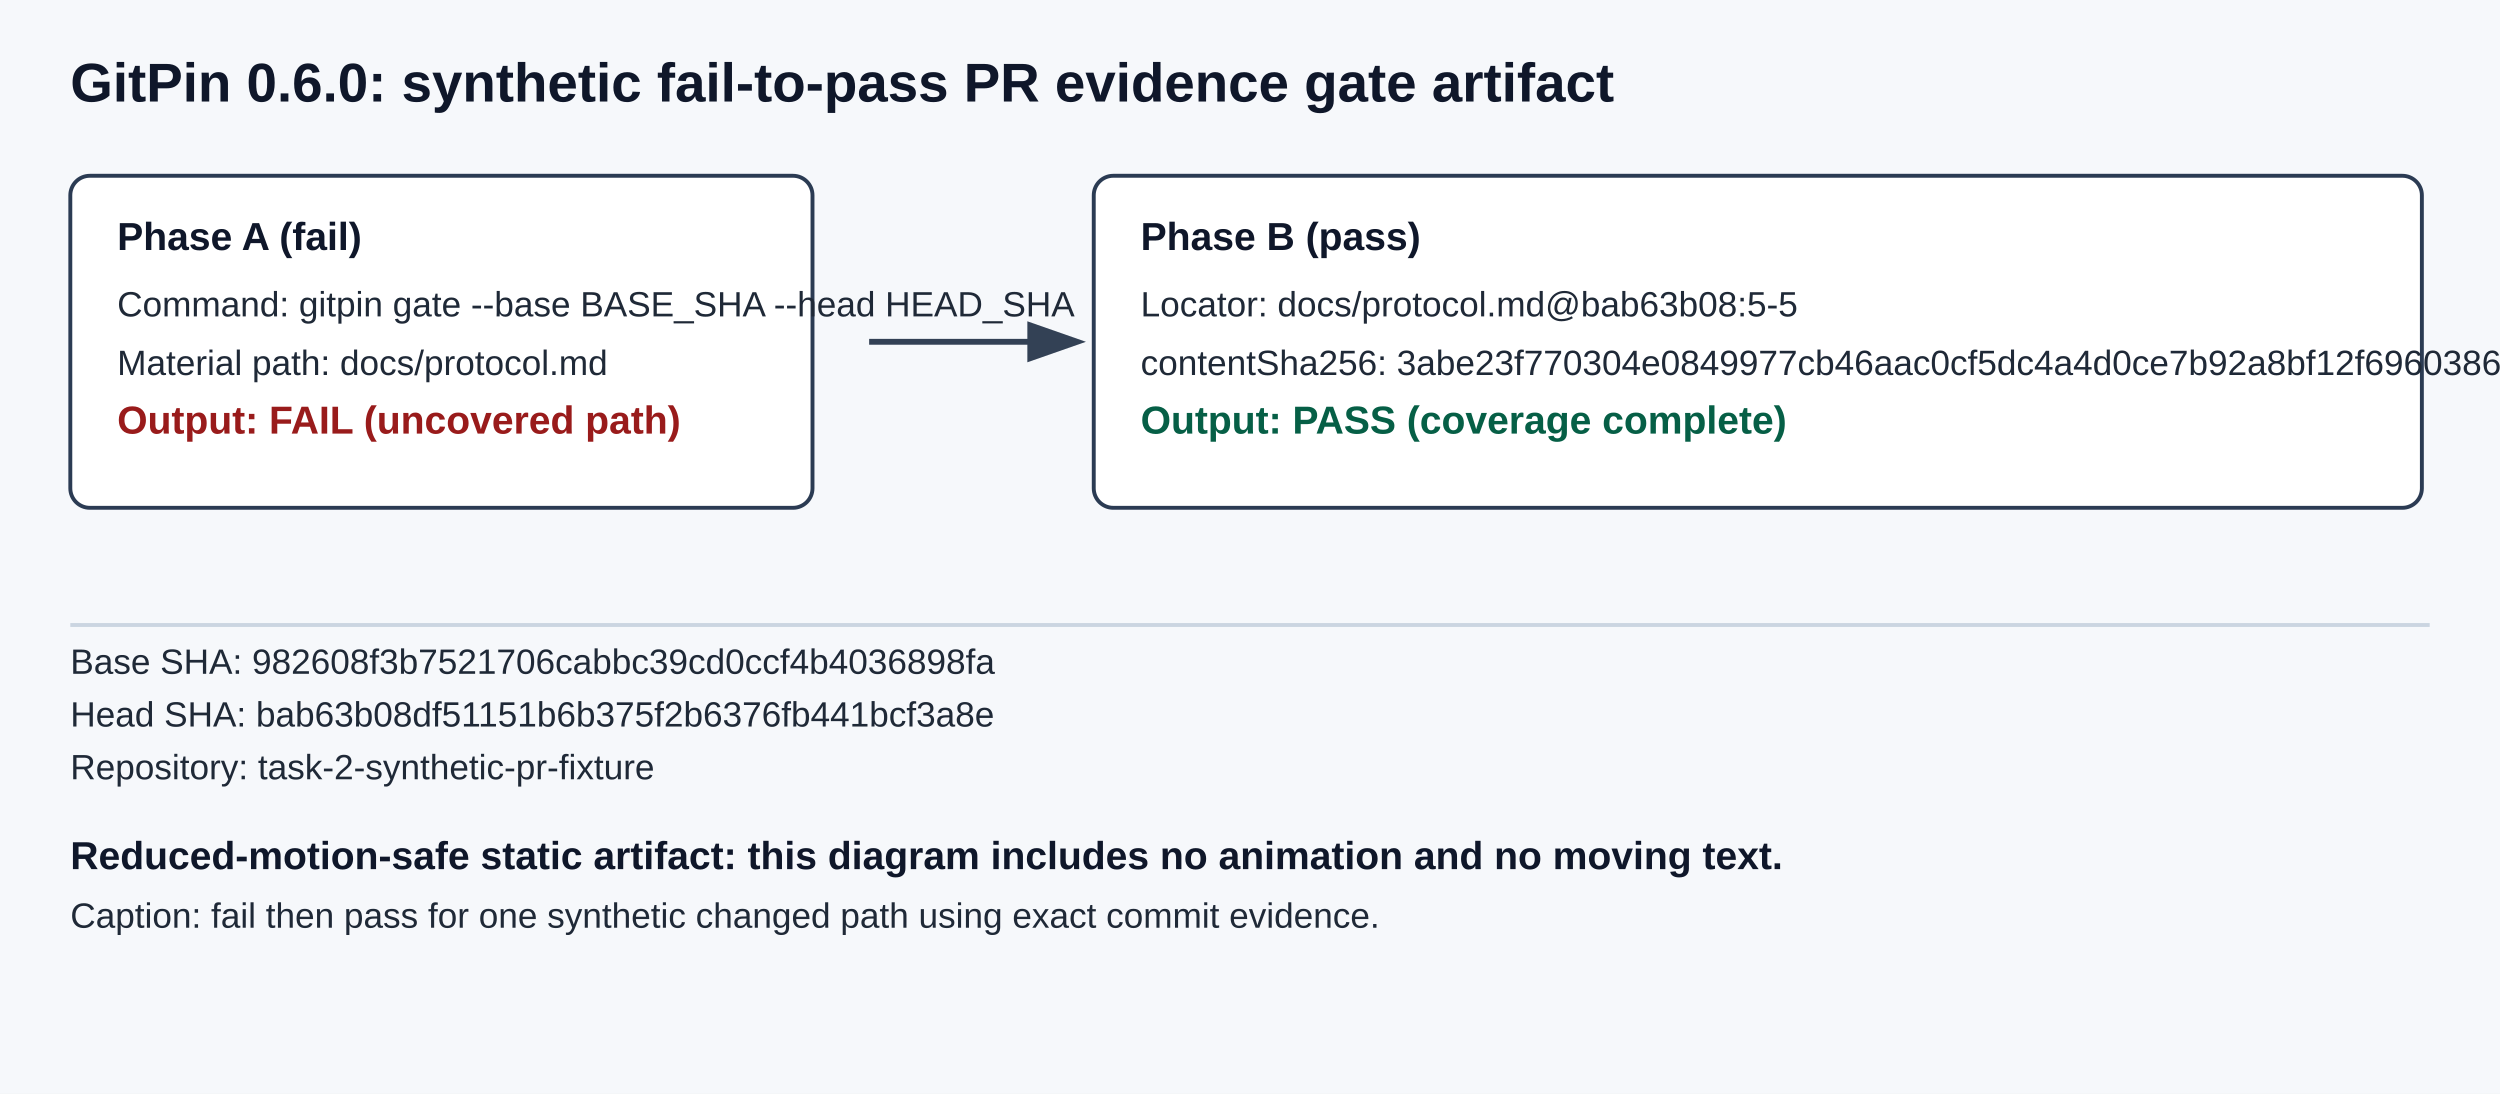
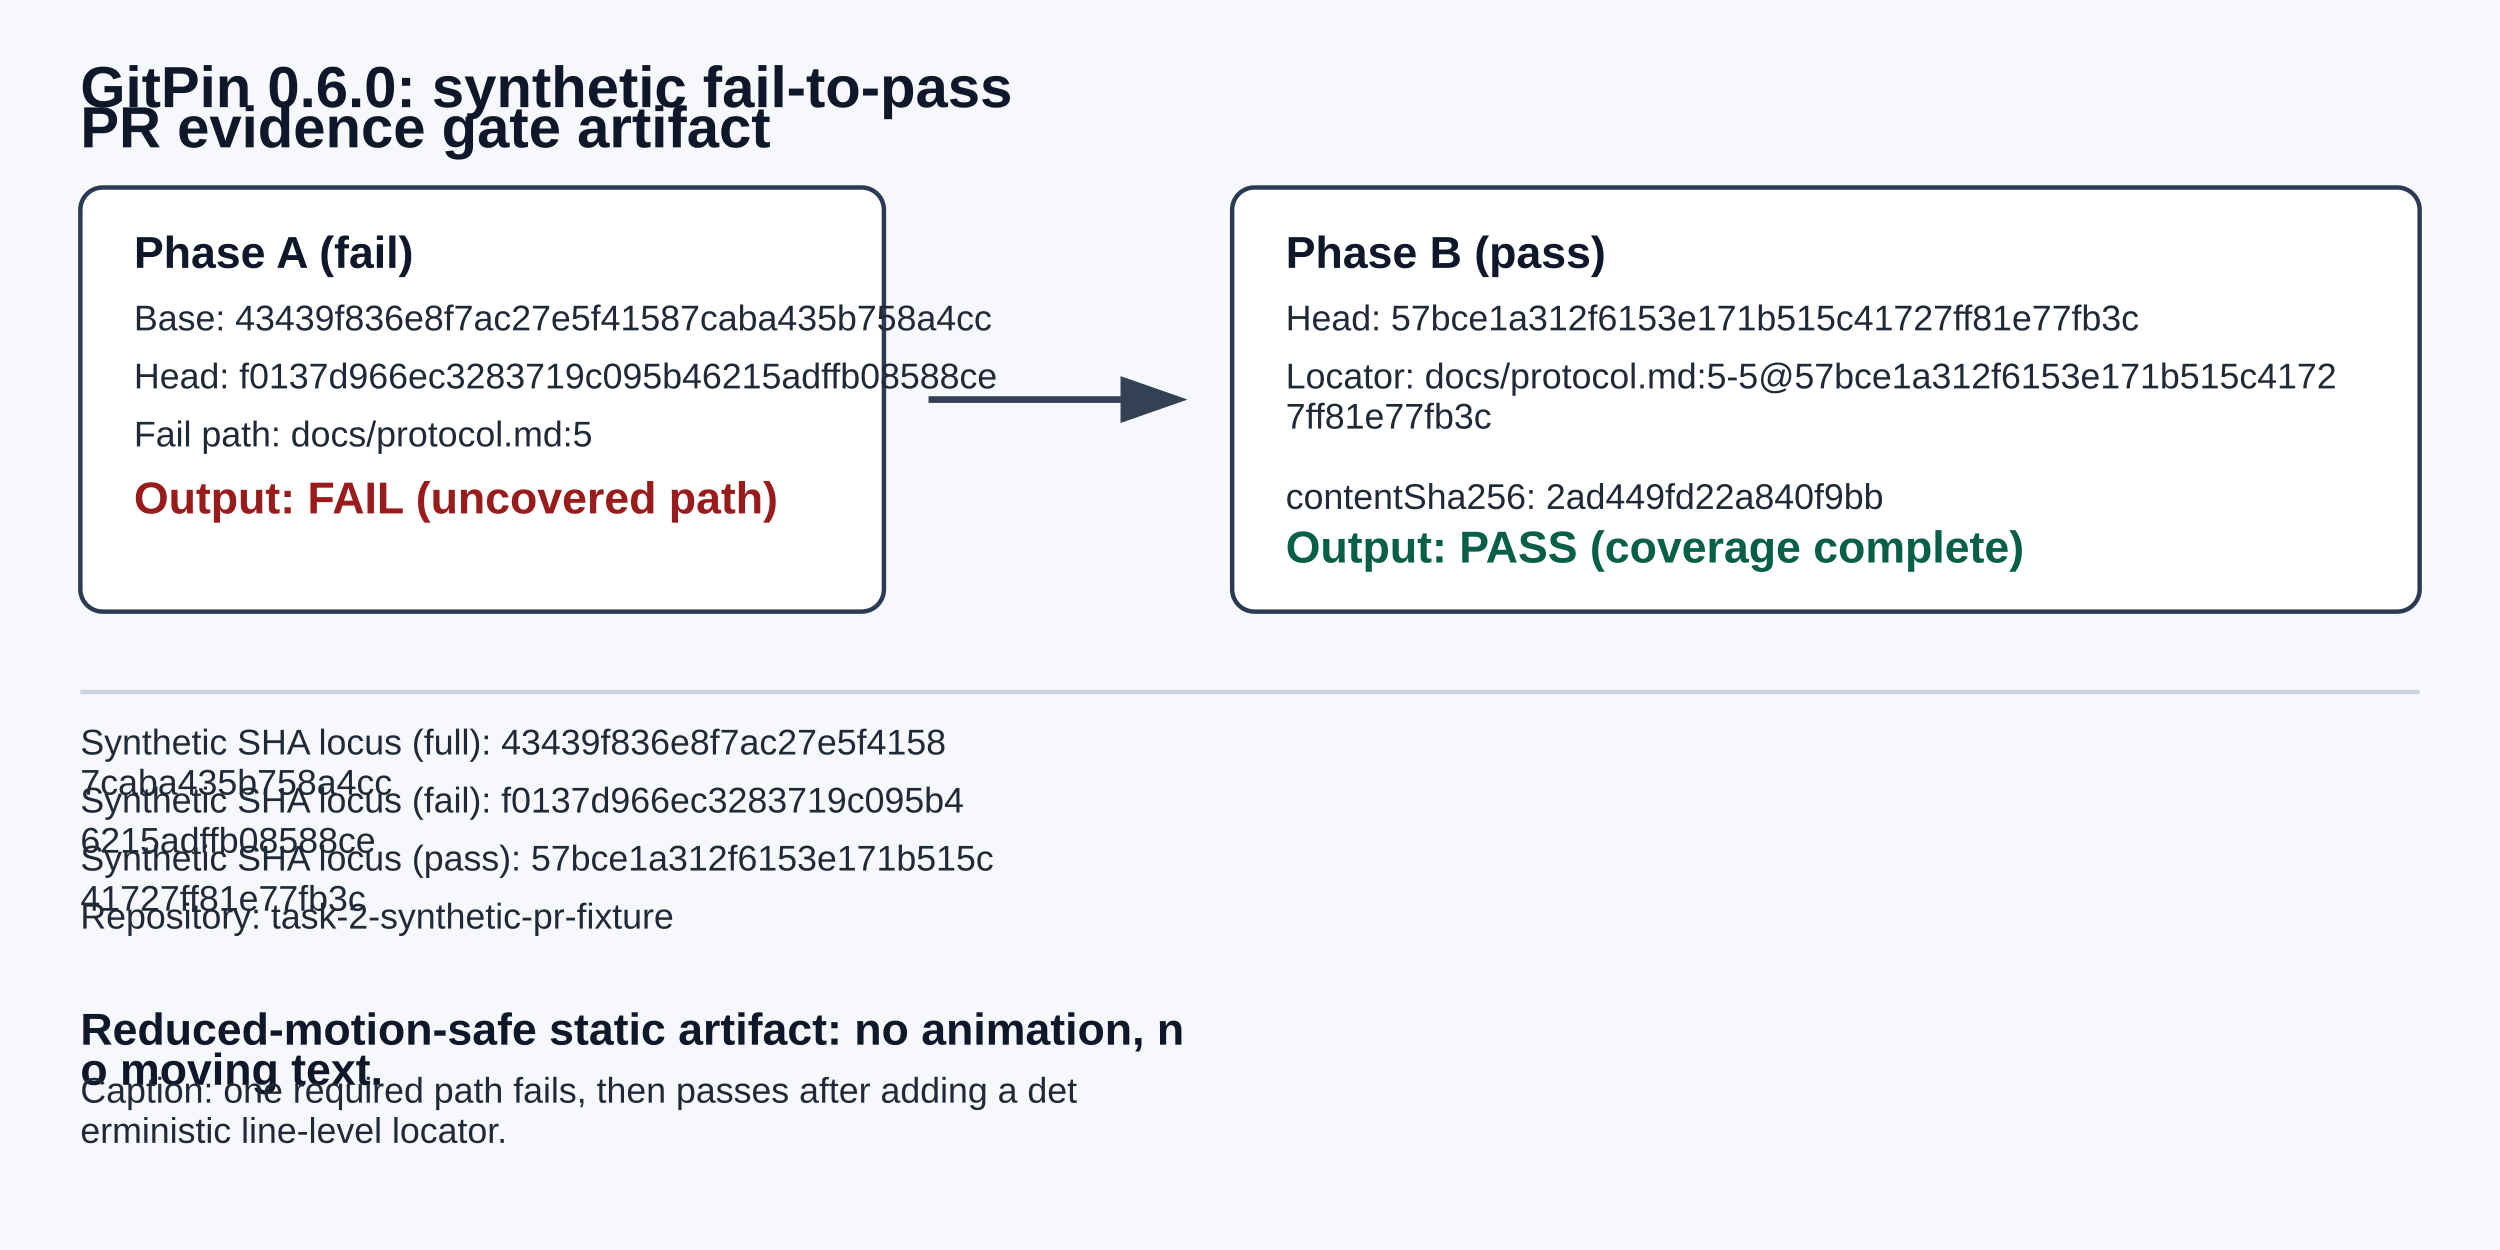
- <svg xmlns="http://www.w3.org/2000/svg" width="1280" height="560" viewBox="0 0 1280 560" role="img" aria-labelledby="title desc">
+ <svg xmlns="http://www.w3.org/2000/svg" width="1120" height="560" viewBox="0 0 1120 560" role="img" aria-labelledby="title desc">
  <defs>
-     <style type="text/css">
-       
-         .bg { fill: #f6f8fb; }
-         .box { fill: #ffffff; stroke: #2b3b53; stroke-width: 2; }
-         .title { fill: #0f172a; font: 700 28px Arial, sans-serif; }
-         .label { fill: #0f172a; font: 600 20px Arial, sans-serif; }
-         .body { fill: #1f2937; font: 500 18px Arial, sans-serif; }
-         .statusFail { fill: #991b1b; font: 700 20px Arial, sans-serif; }
-         .statusPass { fill: #065f46; font: 700 20px Arial, sans-serif; }
-         .arrow { fill: none; stroke: #334155; stroke-width: 3; marker-end: url(#arrowhead); }
-       
+     <style>
+       .bg { fill: #f6f8fb; }
+       .box { fill: #ffffff; stroke: #2b3b53; stroke-width: 2; }
+       .title { fill: #0f172a; font: 700 26px Arial, sans-serif; }
+       .label { fill: #0f172a; font: 600 20px Arial, sans-serif; }
+       .body { fill: #1f2937; font: 500 16px Arial, sans-serif; }
+       .statusFail { fill: #991b1b; font: 700 20px Arial, sans-serif; }
+       .statusPass { fill: #065f46; font: 700 20px Arial, sans-serif; }
+       .arrow { fill: none; stroke: #334155; stroke-width: 3; marker-end: url(#arrowhead); }
    </style>
  </defs>
  <defs>
    <marker id="arrowhead" markerWidth="10" markerHeight="7" refX="8" refY="3.5" orient="auto" markerUnits="strokeWidth">
      <polygon points="0 0, 10 3.5, 0 7" fill="#334155" />
    </marker>
  </defs>
-   <rect width="1280" height="560" class="bg" />
-   <text x="36" y="52" class="title">GitPin 0.6.0: synthetic fail-to-pass PR evidence gate artifact</text>
-   <g transform="translate(36,90)">
-     <rect x="0" y="0" width="380" height="170" rx="10" class="box" />
-     <text x="24" y="38" class="label">Phase A (fail)</text>
-     <text x="24" y="72" class="body">Command: gitpin gate --base BASE_SHA --head HEAD_SHA</text>
-     <text x="24" y="102" class="body">Material path: docs/protocol.md</text>
-     <text x="24" y="132" class="statusFail">Output: FAIL (uncovered path)</text>
+   <rect width="1120" height="560" class="bg" />
+   <text x="36" y="48" class="title">GitPin 0.6.0: synthetic fail-to-pass</text>
+   <text x="36" y="66" class="title"> PR evidence gate artifact</text>
+   <g transform="translate(36,84)">
+     <rect x="0" y="0" width="360" height="190" rx="10" class="box" />
+     <text x="24" y="36" class="label">Phase A (fail)</text>
+     <text x="24" y="64" class="body">Base: 43439f836e8f7ac27e5f41587caba435b758a4cc</text>
+     <text x="24" y="90" class="body">Head: f0137d966ec3283719c095b46215adffb08588ce</text>
+     <text x="24" y="116" class="body">Fail path: docs/protocol.md:5</text>
+     <text x="24" y="146" class="statusFail">Output: FAIL (uncovered path)</text>
  </g>
-   <path class="arrow" d="M 445 175 L 550 175" />
-   <polygon points="550 175 535 169 535 181" fill="#334155" />
-   <g transform="translate(560,90)">
-     <rect x="0" y="0" width="680" height="170" rx="10" class="box" />
-     <text x="24" y="38" class="label">Phase B (pass)</text>
-     <text x="24" y="72" class="body">Locator: docs/protocol.md@bab63b08:5-5</text>
-     <text x="24" y="102" class="body">contentSha256: 3abe23f770304e0849977cb46aac0cf5dc4a4d0ce7b92a8bf12f6960386f5ce1</text>
-     <text x="24" y="132" class="statusPass">Output: PASS (coverage complete)</text>
+   <path class="arrow" d="M 416 179 L 526 179" />
+   <polygon points="526 179 511 173 511 185" fill="#334155" />
+   <g transform="translate(552,84)">
+     <rect x="0" y="0" width="532" height="190" rx="10" class="box" />
+     <text x="24" y="36" class="label">Phase B (pass)</text>
+     <text x="24" y="64" class="body">Head: 57bce1a312f6153e171b515c41727ff81e77fb3c</text>
+     <text x="24" y="90" class="body">Locator: docs/protocol.md:5-5@57bce1a312f6153e171b515c4172</text>
+     <text x="24" y="108" class="body">7ff81e77fb3c</text>
+     <text x="24" y="144" class="body">contentSha256: 2ad449fd22a840f9bb</text>
+     <text x="24" y="168" class="statusPass">Output: PASS (coverage complete)</text>
  </g>
-   <line x1="36" y1="320" x2="1244" y2="320" stroke="#cbd5e1" stroke-width="2" />
-   <text x="36" y="345" class="body">Base SHA: 982608f3b7521706cabbc39cd0ccf4b4036898fa</text>
-   <text x="36" y="372" class="body">Head SHA: bab63b08df51151b6b375f2b6376fb441bcf3a8e</text>
-   <text x="36" y="399" class="body">Repository: task-2-synthetic-pr-fixture</text>
-   <text x="36" y="445" class="label">Reduced-motion-safe static artifact: this diagram includes no animation and no moving text.</text>
-   <text x="36" y="475" class="body">Caption: fail then pass for one synthetic changed path using exact commit evidence.</text>
+   <line x1="36" y1="310" x2="1084" y2="310" stroke="#cbd5e1" stroke-width="2" />
+   <text x="36" y="338" class="body">Synthetic SHA locus (full): 43439f836e8f7ac27e5f4158</text>
+   <text x="36" y="356" class="body">7caba435b758a4cc</text>
+   <text x="36" y="364" class="body">Synthetic SHA locus (fail): f0137d966ec3283719c095b4</text>
+   <text x="36" y="382" class="body">6215adffb08588ce</text>
+   <text x="36" y="390" class="body">Synthetic SHA locus (pass): 57bce1a312f6153e171b515c</text>
+   <text x="36" y="408" class="body">41727ff81e77fb3c</text>
+   <text x="36" y="416" class="body">Repository: task-2-synthetic-pr-fixture</text>
+   <text x="36" y="468" class="label">Reduced-motion-safe static artifact: no animation, n</text>
+   <text x="36" y="486" class="label">o moving text.</text>
+   <text x="36" y="494" class="body">Caption: one required path fails, then passes after adding a det</text>
+   <text x="36" y="512" class="body">erministic line-level locator.</text>
</svg>
